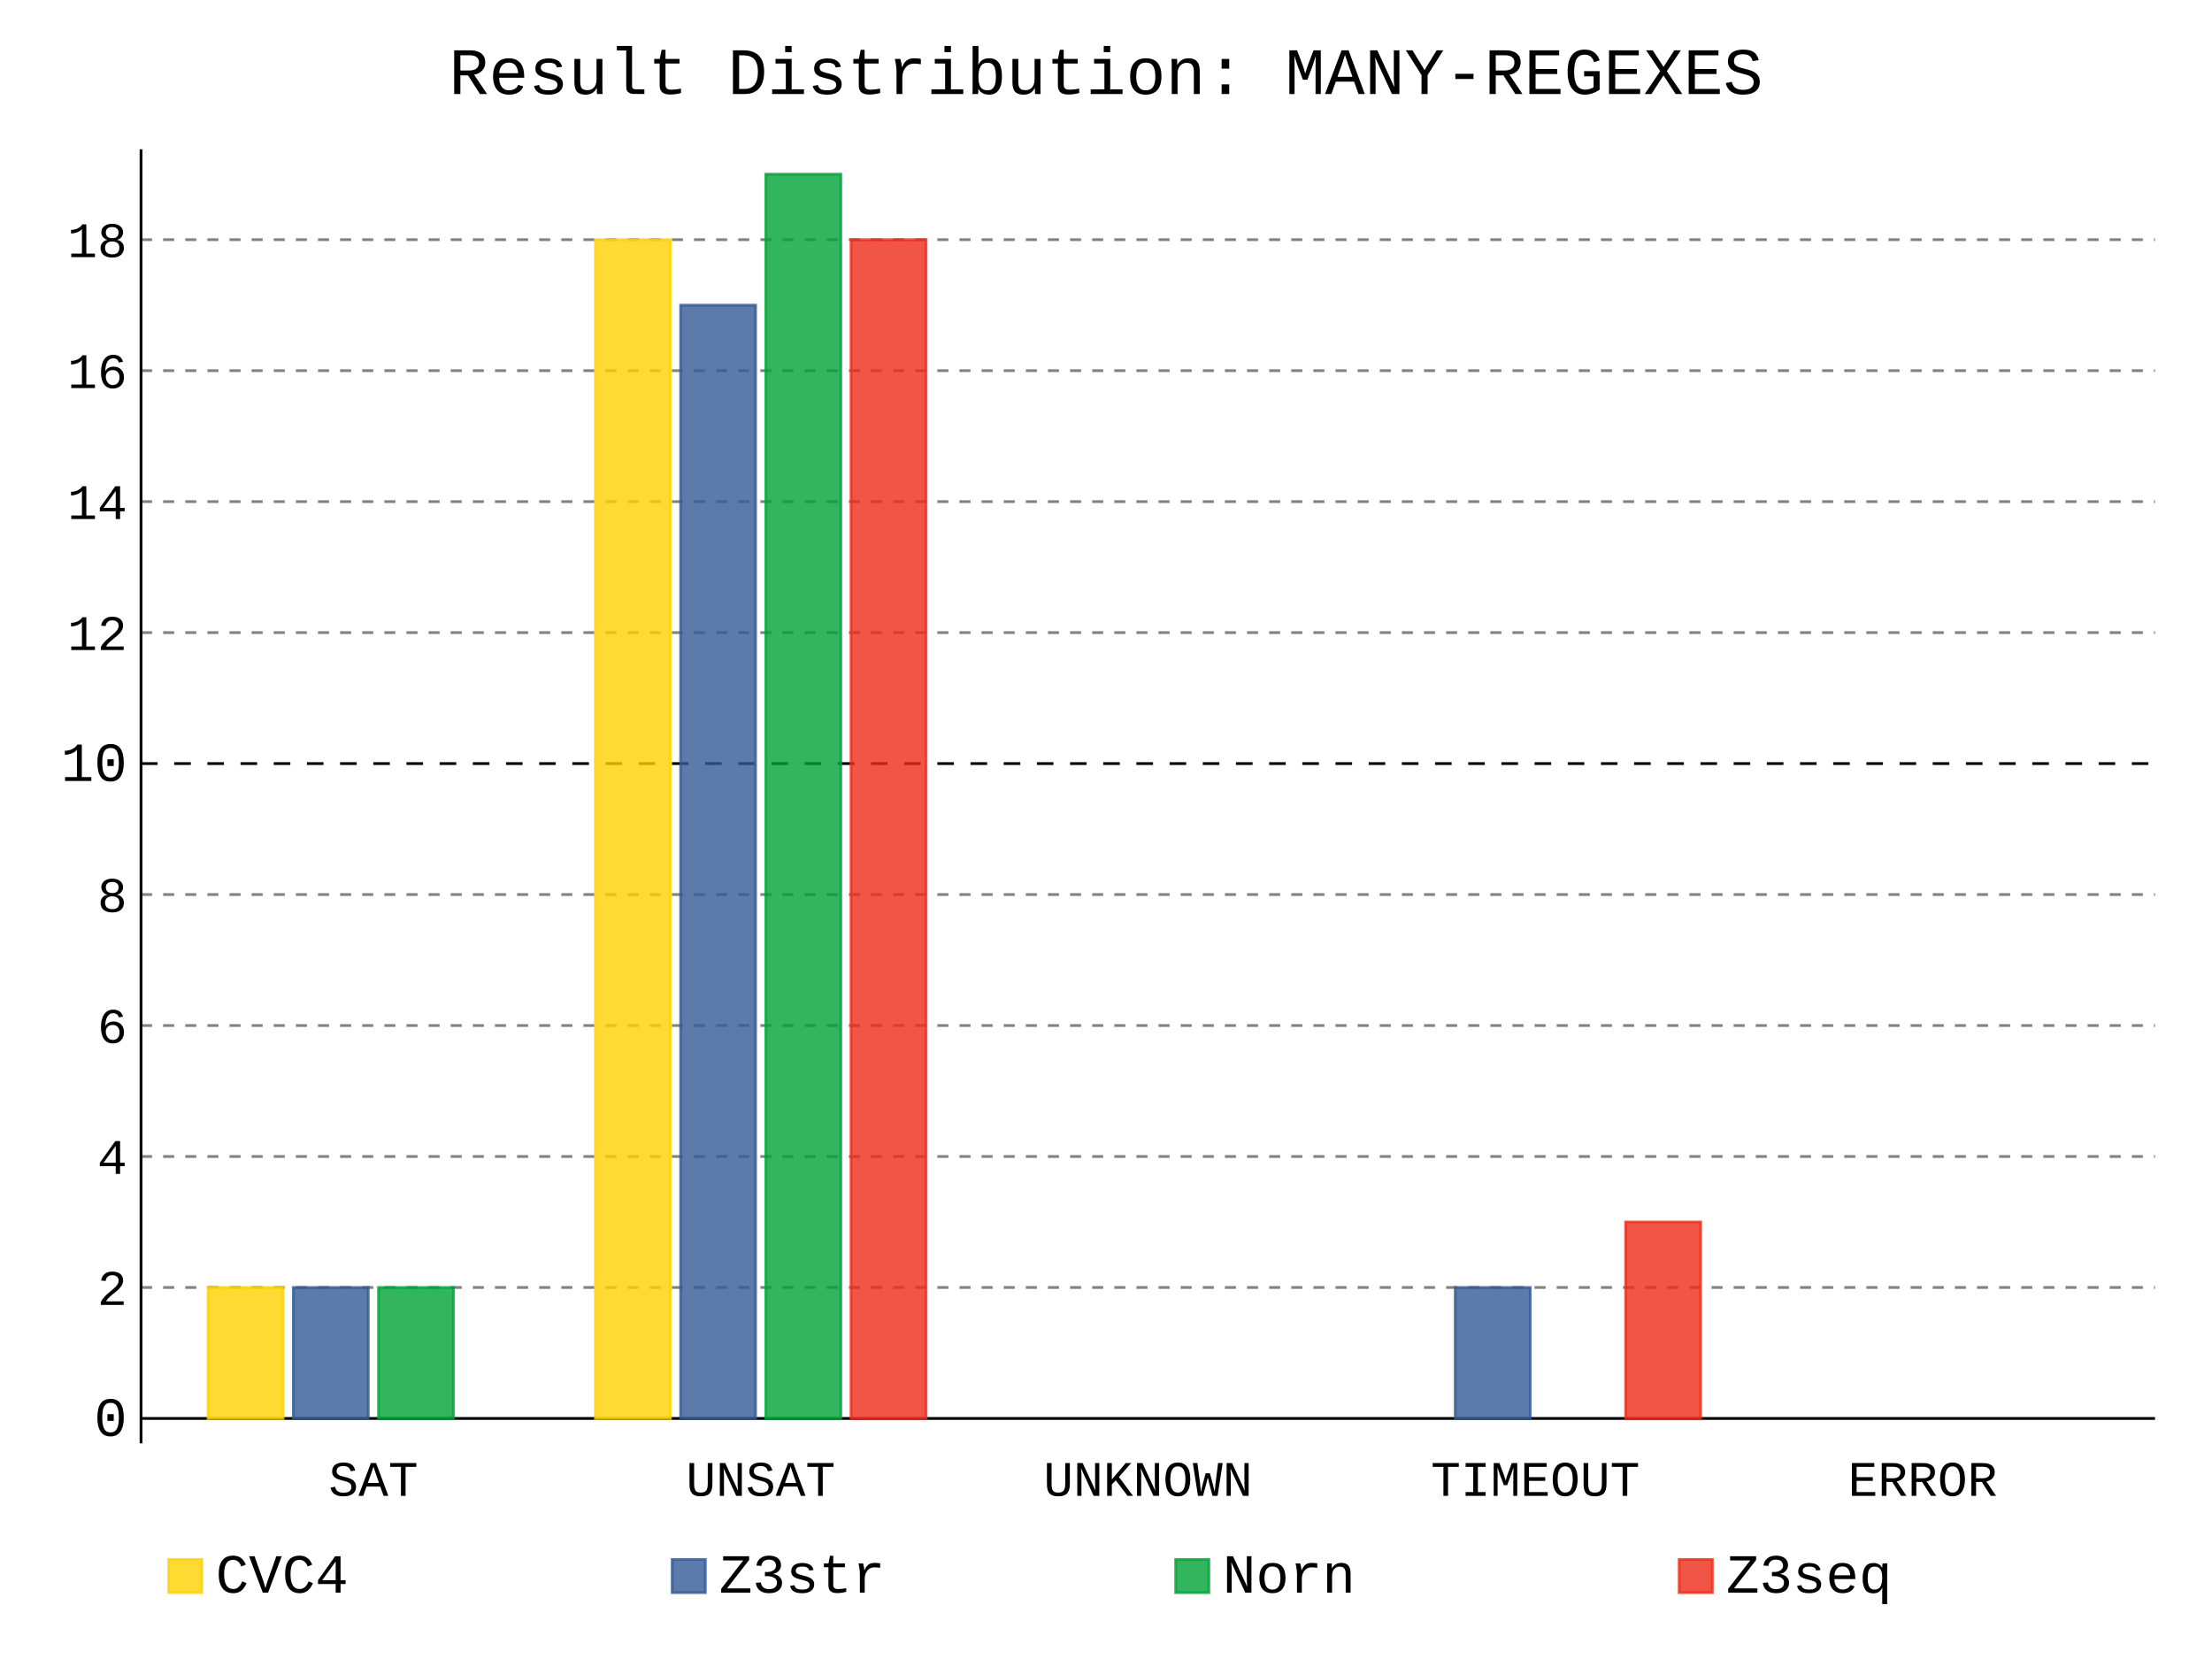
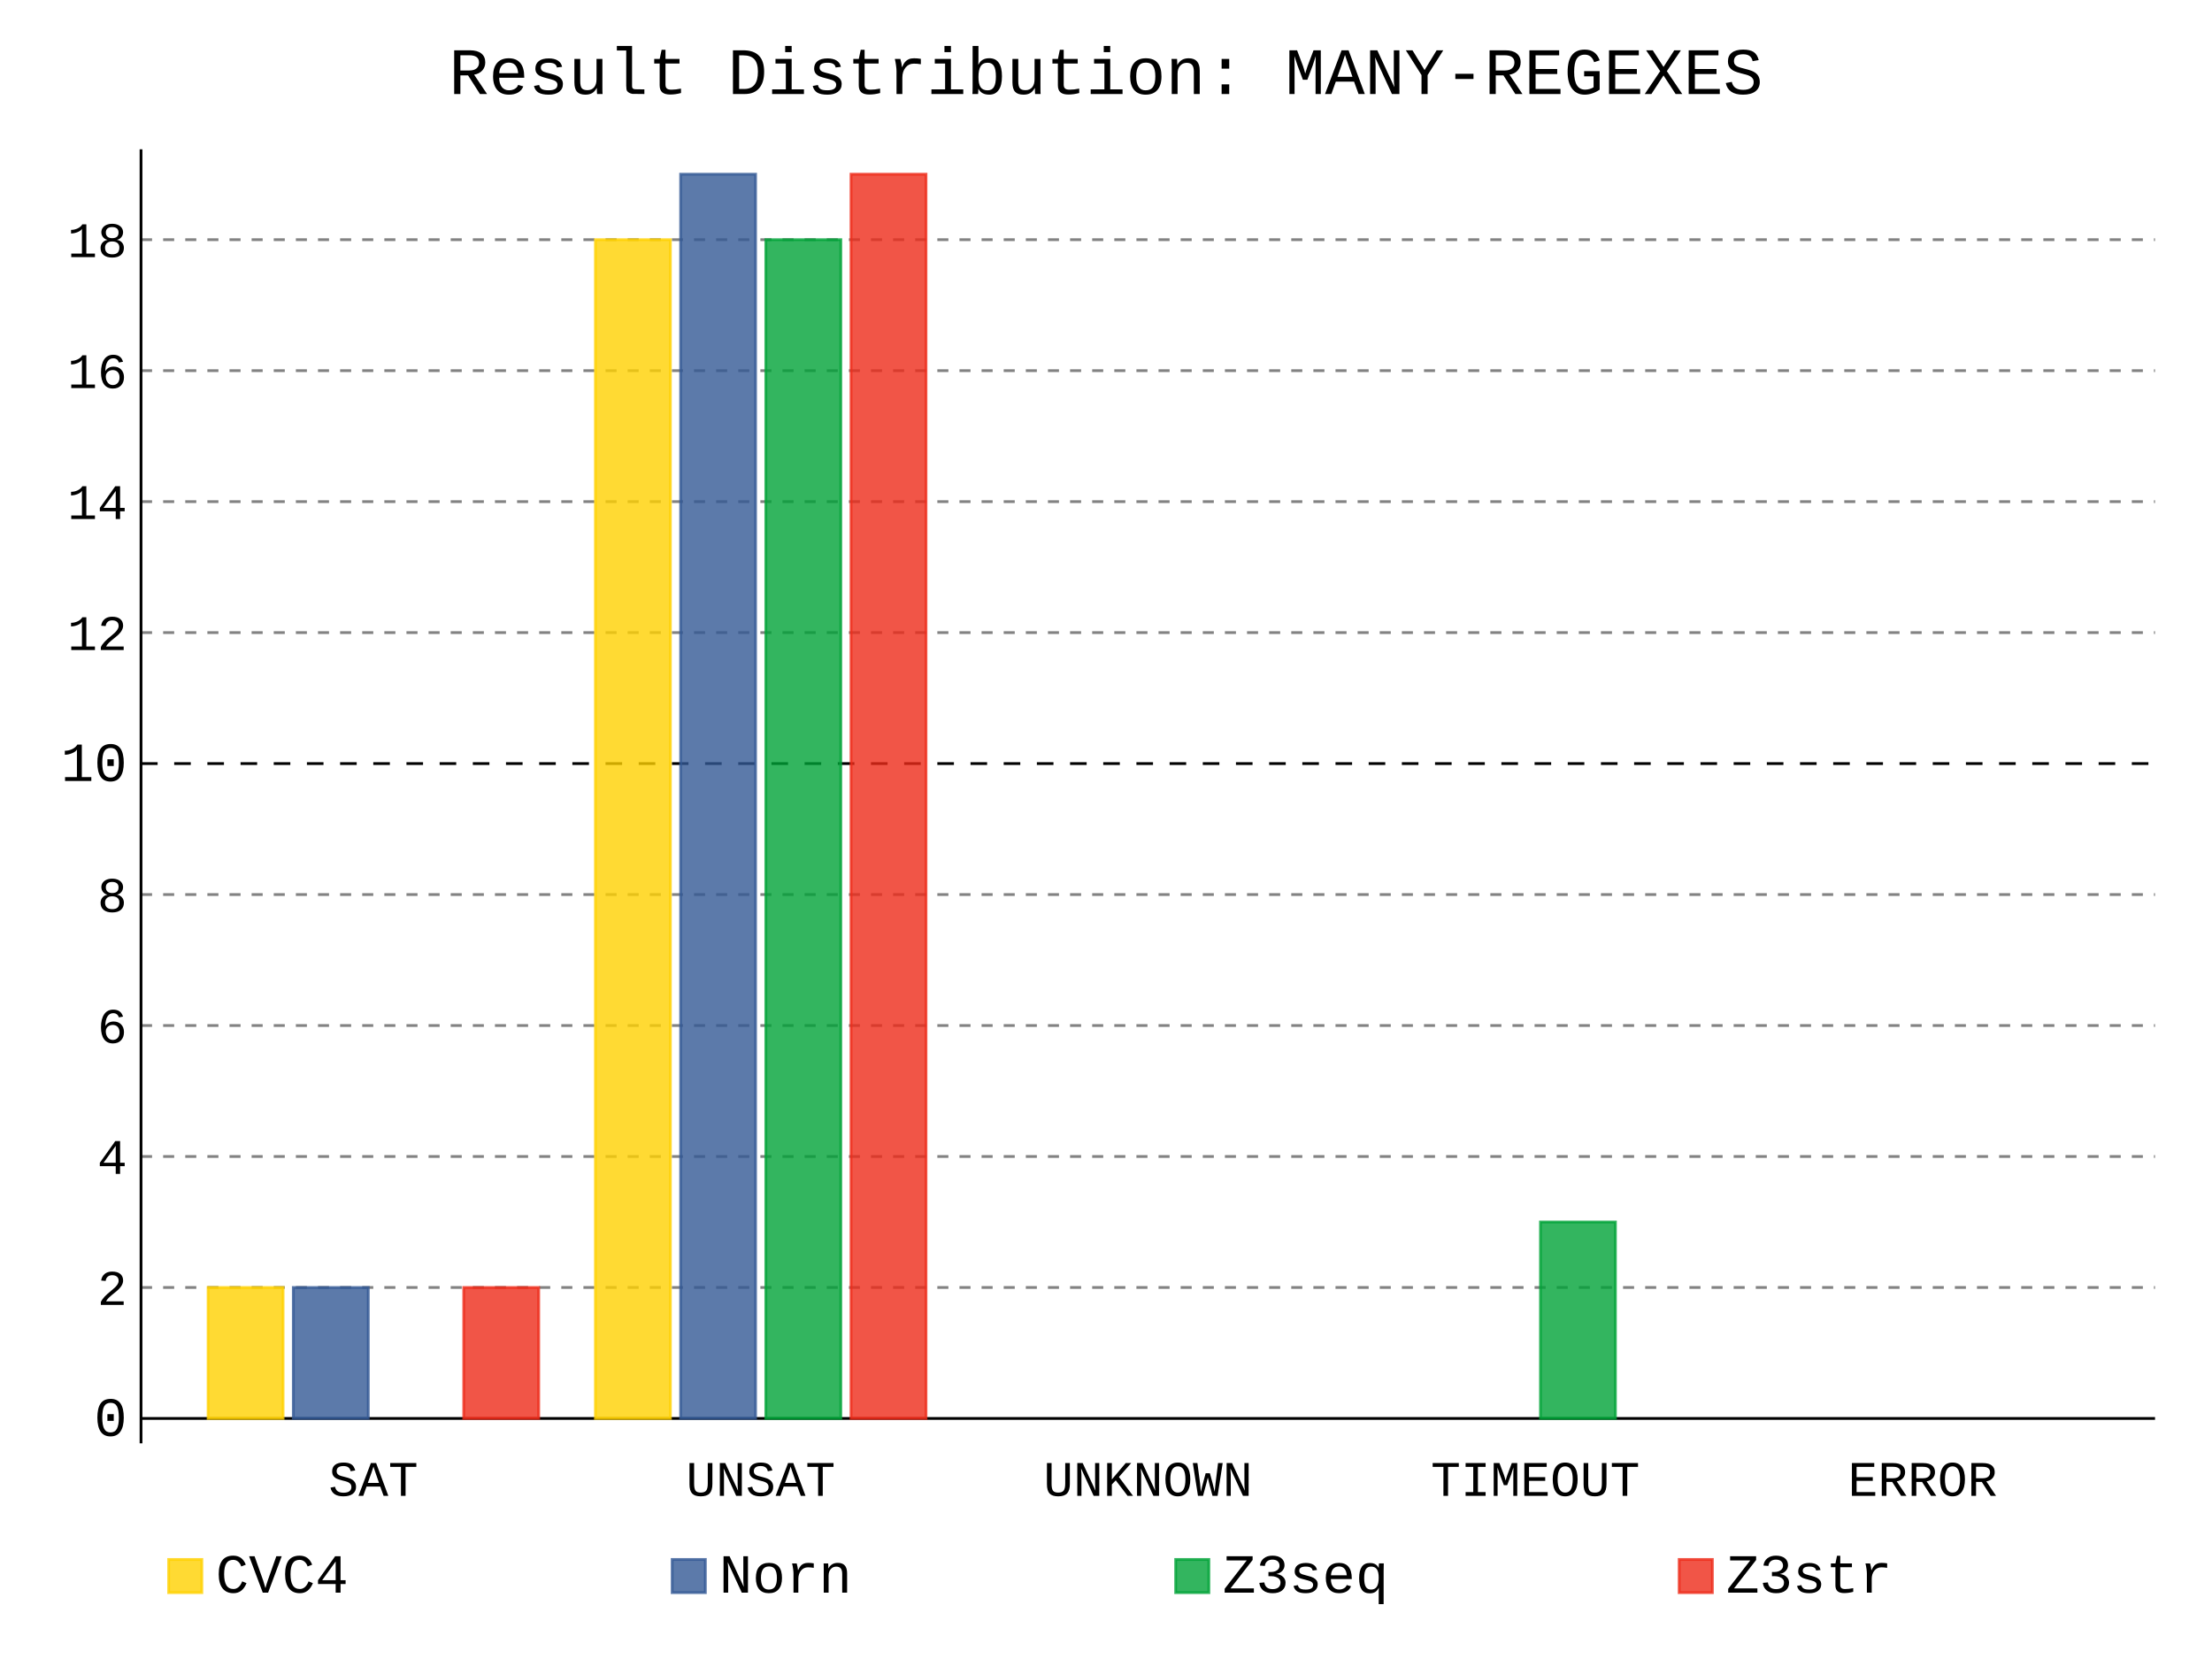
- <svg xmlns="http://www.w3.org/2000/svg" id="chart-842df8eb-44b0-4830-a047-0ec082d54ad7" class="pygal-chart" viewBox="0 0 800 600">
+ <svg xmlns="http://www.w3.org/2000/svg" id="chart-872f552c-35c8-4282-9d46-9cec6f9734f8" class="pygal-chart" viewBox="0 0 800 600">
  <defs>
-     <style type="text/css">#chart-842df8eb-44b0-4830-a047-0ec082d54ad7{-webkit-user-select:none;-webkit-font-smoothing:antialiased;font-family:Consolas,"Liberation Mono",Menlo,Courier,monospace}#chart-842df8eb-44b0-4830-a047-0ec082d54ad7 .title{font-family:Consolas,"Liberation Mono",Menlo,Courier,monospace;font-size:24px}#chart-842df8eb-44b0-4830-a047-0ec082d54ad7 .legends .legend text{font-family:Consolas,"Liberation Mono",Menlo,Courier,monospace;font-size:20px}#chart-842df8eb-44b0-4830-a047-0ec082d54ad7 .axis text{font-family:Consolas,"Liberation Mono",Menlo,Courier,monospace;font-size:18px}#chart-842df8eb-44b0-4830-a047-0ec082d54ad7 .axis text.major{font-family:Consolas,"Liberation Mono",Menlo,Courier,monospace;font-size:20px}#chart-842df8eb-44b0-4830-a047-0ec082d54ad7 .text-overlay text.value{font-family:Consolas,"Liberation Mono",Menlo,Courier,monospace;font-size:22px}#chart-842df8eb-44b0-4830-a047-0ec082d54ad7 .text-overlay text.label{font-family:Consolas,"Liberation Mono",Menlo,Courier,monospace;font-size:20px}#chart-842df8eb-44b0-4830-a047-0ec082d54ad7 .tooltip{font-family:Consolas,"Liberation Mono",Menlo,Courier,monospace;font-size:20px}#chart-842df8eb-44b0-4830-a047-0ec082d54ad7 text.no_data{font-family:Consolas,"Liberation Mono",Menlo,Courier,monospace;font-size:64px}
- #chart-842df8eb-44b0-4830-a047-0ec082d54ad7{background-color:#FFFFFF}#chart-842df8eb-44b0-4830-a047-0ec082d54ad7 path,#chart-842df8eb-44b0-4830-a047-0ec082d54ad7 line,#chart-842df8eb-44b0-4830-a047-0ec082d54ad7 rect,#chart-842df8eb-44b0-4830-a047-0ec082d54ad7 circle{-webkit-transition:100ms;-moz-transition:100ms;transition:100ms}#chart-842df8eb-44b0-4830-a047-0ec082d54ad7 .graph &gt; .background{fill:#FFFFFF}#chart-842df8eb-44b0-4830-a047-0ec082d54ad7 .plot &gt; .background{fill:#FFFFFF}#chart-842df8eb-44b0-4830-a047-0ec082d54ad7 .graph{fill:#000000}#chart-842df8eb-44b0-4830-a047-0ec082d54ad7 text.no_data{fill:#000000}#chart-842df8eb-44b0-4830-a047-0ec082d54ad7 .title{fill:#000000}#chart-842df8eb-44b0-4830-a047-0ec082d54ad7 .legends .legend text{fill:#000000}#chart-842df8eb-44b0-4830-a047-0ec082d54ad7 .legends .legend:hover text{fill:#000000}#chart-842df8eb-44b0-4830-a047-0ec082d54ad7 .axis .line{stroke:#000000}#chart-842df8eb-44b0-4830-a047-0ec082d54ad7 .axis .guide.line{stroke:#828282}#chart-842df8eb-44b0-4830-a047-0ec082d54ad7 .axis .major.line{stroke:#000000}#chart-842df8eb-44b0-4830-a047-0ec082d54ad7 .axis text.major{fill:#000000}#chart-842df8eb-44b0-4830-a047-0ec082d54ad7 .axis.y .guides:hover .guide.line,#chart-842df8eb-44b0-4830-a047-0ec082d54ad7 .line-graph .axis.x .guides:hover .guide.line,#chart-842df8eb-44b0-4830-a047-0ec082d54ad7 .stackedline-graph .axis.x .guides:hover .guide.line,#chart-842df8eb-44b0-4830-a047-0ec082d54ad7 .xy-graph .axis.x .guides:hover .guide.line{stroke:#000000}#chart-842df8eb-44b0-4830-a047-0ec082d54ad7 .axis .guides:hover text{fill:#000000}#chart-842df8eb-44b0-4830-a047-0ec082d54ad7 .reactive{fill-opacity:.8;stroke-opacity:.8}#chart-842df8eb-44b0-4830-a047-0ec082d54ad7 .ci{stroke:#000000}#chart-842df8eb-44b0-4830-a047-0ec082d54ad7 .reactive.active,#chart-842df8eb-44b0-4830-a047-0ec082d54ad7 .active .reactive{fill-opacity:.9;stroke-opacity:.9;stroke-width:4}#chart-842df8eb-44b0-4830-a047-0ec082d54ad7 .ci .reactive.active{stroke-width:1.5}#chart-842df8eb-44b0-4830-a047-0ec082d54ad7 .series text{fill:#000000}#chart-842df8eb-44b0-4830-a047-0ec082d54ad7 .tooltip rect{fill:#FFFFFF;stroke:#000000;-webkit-transition:opacity 100ms;-moz-transition:opacity 100ms;transition:opacity 100ms}#chart-842df8eb-44b0-4830-a047-0ec082d54ad7 .tooltip .label{fill:#000000}#chart-842df8eb-44b0-4830-a047-0ec082d54ad7 .tooltip .label{fill:#000000}#chart-842df8eb-44b0-4830-a047-0ec082d54ad7 .tooltip .legend{font-size:.8em;fill:#828282}#chart-842df8eb-44b0-4830-a047-0ec082d54ad7 .tooltip .x_label{font-size:.6em;fill:#000000}#chart-842df8eb-44b0-4830-a047-0ec082d54ad7 .tooltip .xlink{font-size:.5em;text-decoration:underline}#chart-842df8eb-44b0-4830-a047-0ec082d54ad7 .tooltip .value{font-size:1.5em}#chart-842df8eb-44b0-4830-a047-0ec082d54ad7 .bound{font-size:.5em}#chart-842df8eb-44b0-4830-a047-0ec082d54ad7 .max-value{font-size:.75em;fill:#828282}#chart-842df8eb-44b0-4830-a047-0ec082d54ad7 .map-element{fill:#FFFFFF;stroke:#828282 !important}#chart-842df8eb-44b0-4830-a047-0ec082d54ad7 .map-element .reactive{fill-opacity:inherit;stroke-opacity:inherit}#chart-842df8eb-44b0-4830-a047-0ec082d54ad7 .color-0,#chart-842df8eb-44b0-4830-a047-0ec082d54ad7 .color-0 a:visited{stroke:#FFD000;fill:#FFD000}#chart-842df8eb-44b0-4830-a047-0ec082d54ad7 .color-1,#chart-842df8eb-44b0-4830-a047-0ec082d54ad7 .color-1 a:visited{stroke:#345995;fill:#345995}#chart-842df8eb-44b0-4830-a047-0ec082d54ad7 .color-2,#chart-842df8eb-44b0-4830-a047-0ec082d54ad7 .color-2 a:visited{stroke:#01A337;fill:#01A337}#chart-842df8eb-44b0-4830-a047-0ec082d54ad7 .color-3,#chart-842df8eb-44b0-4830-a047-0ec082d54ad7 .color-3 a:visited{stroke:#ED2B1A;fill:#ED2B1A}#chart-842df8eb-44b0-4830-a047-0ec082d54ad7 .text-overlay .color-0 text{fill:black}#chart-842df8eb-44b0-4830-a047-0ec082d54ad7 .text-overlay .color-1 text{fill:black}#chart-842df8eb-44b0-4830-a047-0ec082d54ad7 .text-overlay .color-2 text{fill:black}#chart-842df8eb-44b0-4830-a047-0ec082d54ad7 .text-overlay .color-3 text{fill:black}
- #chart-842df8eb-44b0-4830-a047-0ec082d54ad7 text.no_data{text-anchor:middle}#chart-842df8eb-44b0-4830-a047-0ec082d54ad7 .guide.line{fill:none}#chart-842df8eb-44b0-4830-a047-0ec082d54ad7 .centered{text-anchor:middle}#chart-842df8eb-44b0-4830-a047-0ec082d54ad7 .title{text-anchor:middle}#chart-842df8eb-44b0-4830-a047-0ec082d54ad7 .legends .legend text{fill-opacity:1}#chart-842df8eb-44b0-4830-a047-0ec082d54ad7 .axis.x text{text-anchor:middle}#chart-842df8eb-44b0-4830-a047-0ec082d54ad7 .axis.x:not(.web) text[transform]{text-anchor:start}#chart-842df8eb-44b0-4830-a047-0ec082d54ad7 .axis.x:not(.web) text[transform].backwards{text-anchor:end}#chart-842df8eb-44b0-4830-a047-0ec082d54ad7 .axis.y text{text-anchor:end}#chart-842df8eb-44b0-4830-a047-0ec082d54ad7 .axis.y text[transform].backwards{text-anchor:start}#chart-842df8eb-44b0-4830-a047-0ec082d54ad7 .axis.y2 text{text-anchor:start}#chart-842df8eb-44b0-4830-a047-0ec082d54ad7 .axis.y2 text[transform].backwards{text-anchor:end}#chart-842df8eb-44b0-4830-a047-0ec082d54ad7 .axis .guide.line{stroke-dasharray:4,4}#chart-842df8eb-44b0-4830-a047-0ec082d54ad7 .axis .major.guide.line{stroke-dasharray:6,6}#chart-842df8eb-44b0-4830-a047-0ec082d54ad7 .horizontal .axis.y .guide.line,#chart-842df8eb-44b0-4830-a047-0ec082d54ad7 .horizontal .axis.y2 .guide.line,#chart-842df8eb-44b0-4830-a047-0ec082d54ad7 .vertical .axis.x .guide.line{opacity:0}#chart-842df8eb-44b0-4830-a047-0ec082d54ad7 .horizontal .axis.always_show .guide.line,#chart-842df8eb-44b0-4830-a047-0ec082d54ad7 .vertical .axis.always_show .guide.line{opacity:1 !important}#chart-842df8eb-44b0-4830-a047-0ec082d54ad7 .axis.y .guides:hover .guide.line,#chart-842df8eb-44b0-4830-a047-0ec082d54ad7 .axis.y2 .guides:hover .guide.line,#chart-842df8eb-44b0-4830-a047-0ec082d54ad7 .axis.x .guides:hover .guide.line{opacity:1}#chart-842df8eb-44b0-4830-a047-0ec082d54ad7 .axis .guides:hover text{opacity:1}#chart-842df8eb-44b0-4830-a047-0ec082d54ad7 .nofill{fill:none}#chart-842df8eb-44b0-4830-a047-0ec082d54ad7 .subtle-fill{fill-opacity:.2}#chart-842df8eb-44b0-4830-a047-0ec082d54ad7 .dot{stroke-width:1px;fill-opacity:1}#chart-842df8eb-44b0-4830-a047-0ec082d54ad7 .dot.active{stroke-width:5px}#chart-842df8eb-44b0-4830-a047-0ec082d54ad7 .dot.negative{fill:transparent}#chart-842df8eb-44b0-4830-a047-0ec082d54ad7 text,#chart-842df8eb-44b0-4830-a047-0ec082d54ad7 tspan{stroke:none !important}#chart-842df8eb-44b0-4830-a047-0ec082d54ad7 .series text.active{opacity:1}#chart-842df8eb-44b0-4830-a047-0ec082d54ad7 .tooltip rect{fill-opacity:.95;stroke-width:.5}#chart-842df8eb-44b0-4830-a047-0ec082d54ad7 .tooltip text{fill-opacity:1}#chart-842df8eb-44b0-4830-a047-0ec082d54ad7 .showable{visibility:hidden}#chart-842df8eb-44b0-4830-a047-0ec082d54ad7 .showable.shown{visibility:visible}#chart-842df8eb-44b0-4830-a047-0ec082d54ad7 .gauge-background{fill:rgba(229,229,229,1);stroke:none}#chart-842df8eb-44b0-4830-a047-0ec082d54ad7 .bg-lines{stroke:#FFFFFF;stroke-width:2px}</style>
+     <style type="text/css">#chart-872f552c-35c8-4282-9d46-9cec6f9734f8{-webkit-user-select:none;-webkit-font-smoothing:antialiased;font-family:Consolas,"Liberation Mono",Menlo,Courier,monospace}#chart-872f552c-35c8-4282-9d46-9cec6f9734f8 .title{font-family:Consolas,"Liberation Mono",Menlo,Courier,monospace;font-size:24px}#chart-872f552c-35c8-4282-9d46-9cec6f9734f8 .legends .legend text{font-family:Consolas,"Liberation Mono",Menlo,Courier,monospace;font-size:20px}#chart-872f552c-35c8-4282-9d46-9cec6f9734f8 .axis text{font-family:Consolas,"Liberation Mono",Menlo,Courier,monospace;font-size:18px}#chart-872f552c-35c8-4282-9d46-9cec6f9734f8 .axis text.major{font-family:Consolas,"Liberation Mono",Menlo,Courier,monospace;font-size:20px}#chart-872f552c-35c8-4282-9d46-9cec6f9734f8 .text-overlay text.value{font-family:Consolas,"Liberation Mono",Menlo,Courier,monospace;font-size:22px}#chart-872f552c-35c8-4282-9d46-9cec6f9734f8 .text-overlay text.label{font-family:Consolas,"Liberation Mono",Menlo,Courier,monospace;font-size:20px}#chart-872f552c-35c8-4282-9d46-9cec6f9734f8 .tooltip{font-family:Consolas,"Liberation Mono",Menlo,Courier,monospace;font-size:20px}#chart-872f552c-35c8-4282-9d46-9cec6f9734f8 text.no_data{font-family:Consolas,"Liberation Mono",Menlo,Courier,monospace;font-size:64px}
+ #chart-872f552c-35c8-4282-9d46-9cec6f9734f8{background-color:#FFFFFF}#chart-872f552c-35c8-4282-9d46-9cec6f9734f8 path,#chart-872f552c-35c8-4282-9d46-9cec6f9734f8 line,#chart-872f552c-35c8-4282-9d46-9cec6f9734f8 rect,#chart-872f552c-35c8-4282-9d46-9cec6f9734f8 circle{-webkit-transition:100ms;-moz-transition:100ms;transition:100ms}#chart-872f552c-35c8-4282-9d46-9cec6f9734f8 .graph &gt; .background{fill:#FFFFFF}#chart-872f552c-35c8-4282-9d46-9cec6f9734f8 .plot &gt; .background{fill:#FFFFFF}#chart-872f552c-35c8-4282-9d46-9cec6f9734f8 .graph{fill:#000000}#chart-872f552c-35c8-4282-9d46-9cec6f9734f8 text.no_data{fill:#000000}#chart-872f552c-35c8-4282-9d46-9cec6f9734f8 .title{fill:#000000}#chart-872f552c-35c8-4282-9d46-9cec6f9734f8 .legends .legend text{fill:#000000}#chart-872f552c-35c8-4282-9d46-9cec6f9734f8 .legends .legend:hover text{fill:#000000}#chart-872f552c-35c8-4282-9d46-9cec6f9734f8 .axis .line{stroke:#000000}#chart-872f552c-35c8-4282-9d46-9cec6f9734f8 .axis .guide.line{stroke:#828282}#chart-872f552c-35c8-4282-9d46-9cec6f9734f8 .axis .major.line{stroke:#000000}#chart-872f552c-35c8-4282-9d46-9cec6f9734f8 .axis text.major{fill:#000000}#chart-872f552c-35c8-4282-9d46-9cec6f9734f8 .axis.y .guides:hover .guide.line,#chart-872f552c-35c8-4282-9d46-9cec6f9734f8 .line-graph .axis.x .guides:hover .guide.line,#chart-872f552c-35c8-4282-9d46-9cec6f9734f8 .stackedline-graph .axis.x .guides:hover .guide.line,#chart-872f552c-35c8-4282-9d46-9cec6f9734f8 .xy-graph .axis.x .guides:hover .guide.line{stroke:#000000}#chart-872f552c-35c8-4282-9d46-9cec6f9734f8 .axis .guides:hover text{fill:#000000}#chart-872f552c-35c8-4282-9d46-9cec6f9734f8 .reactive{fill-opacity:.8;stroke-opacity:.8}#chart-872f552c-35c8-4282-9d46-9cec6f9734f8 .ci{stroke:#000000}#chart-872f552c-35c8-4282-9d46-9cec6f9734f8 .reactive.active,#chart-872f552c-35c8-4282-9d46-9cec6f9734f8 .active .reactive{fill-opacity:.9;stroke-opacity:.9;stroke-width:4}#chart-872f552c-35c8-4282-9d46-9cec6f9734f8 .ci .reactive.active{stroke-width:1.5}#chart-872f552c-35c8-4282-9d46-9cec6f9734f8 .series text{fill:#000000}#chart-872f552c-35c8-4282-9d46-9cec6f9734f8 .tooltip rect{fill:#FFFFFF;stroke:#000000;-webkit-transition:opacity 100ms;-moz-transition:opacity 100ms;transition:opacity 100ms}#chart-872f552c-35c8-4282-9d46-9cec6f9734f8 .tooltip .label{fill:#000000}#chart-872f552c-35c8-4282-9d46-9cec6f9734f8 .tooltip .label{fill:#000000}#chart-872f552c-35c8-4282-9d46-9cec6f9734f8 .tooltip .legend{font-size:.8em;fill:#828282}#chart-872f552c-35c8-4282-9d46-9cec6f9734f8 .tooltip .x_label{font-size:.6em;fill:#000000}#chart-872f552c-35c8-4282-9d46-9cec6f9734f8 .tooltip .xlink{font-size:.5em;text-decoration:underline}#chart-872f552c-35c8-4282-9d46-9cec6f9734f8 .tooltip .value{font-size:1.5em}#chart-872f552c-35c8-4282-9d46-9cec6f9734f8 .bound{font-size:.5em}#chart-872f552c-35c8-4282-9d46-9cec6f9734f8 .max-value{font-size:.75em;fill:#828282}#chart-872f552c-35c8-4282-9d46-9cec6f9734f8 .map-element{fill:#FFFFFF;stroke:#828282 !important}#chart-872f552c-35c8-4282-9d46-9cec6f9734f8 .map-element .reactive{fill-opacity:inherit;stroke-opacity:inherit}#chart-872f552c-35c8-4282-9d46-9cec6f9734f8 .color-0,#chart-872f552c-35c8-4282-9d46-9cec6f9734f8 .color-0 a:visited{stroke:#FFD000;fill:#FFD000}#chart-872f552c-35c8-4282-9d46-9cec6f9734f8 .color-1,#chart-872f552c-35c8-4282-9d46-9cec6f9734f8 .color-1 a:visited{stroke:#345995;fill:#345995}#chart-872f552c-35c8-4282-9d46-9cec6f9734f8 .color-2,#chart-872f552c-35c8-4282-9d46-9cec6f9734f8 .color-2 a:visited{stroke:#01A337;fill:#01A337}#chart-872f552c-35c8-4282-9d46-9cec6f9734f8 .color-3,#chart-872f552c-35c8-4282-9d46-9cec6f9734f8 .color-3 a:visited{stroke:#ED2B1A;fill:#ED2B1A}#chart-872f552c-35c8-4282-9d46-9cec6f9734f8 .text-overlay .color-0 text{fill:black}#chart-872f552c-35c8-4282-9d46-9cec6f9734f8 .text-overlay .color-1 text{fill:black}#chart-872f552c-35c8-4282-9d46-9cec6f9734f8 .text-overlay .color-2 text{fill:black}#chart-872f552c-35c8-4282-9d46-9cec6f9734f8 .text-overlay .color-3 text{fill:black}
+ #chart-872f552c-35c8-4282-9d46-9cec6f9734f8 text.no_data{text-anchor:middle}#chart-872f552c-35c8-4282-9d46-9cec6f9734f8 .guide.line{fill:none}#chart-872f552c-35c8-4282-9d46-9cec6f9734f8 .centered{text-anchor:middle}#chart-872f552c-35c8-4282-9d46-9cec6f9734f8 .title{text-anchor:middle}#chart-872f552c-35c8-4282-9d46-9cec6f9734f8 .legends .legend text{fill-opacity:1}#chart-872f552c-35c8-4282-9d46-9cec6f9734f8 .axis.x text{text-anchor:middle}#chart-872f552c-35c8-4282-9d46-9cec6f9734f8 .axis.x:not(.web) text[transform]{text-anchor:start}#chart-872f552c-35c8-4282-9d46-9cec6f9734f8 .axis.x:not(.web) text[transform].backwards{text-anchor:end}#chart-872f552c-35c8-4282-9d46-9cec6f9734f8 .axis.y text{text-anchor:end}#chart-872f552c-35c8-4282-9d46-9cec6f9734f8 .axis.y text[transform].backwards{text-anchor:start}#chart-872f552c-35c8-4282-9d46-9cec6f9734f8 .axis.y2 text{text-anchor:start}#chart-872f552c-35c8-4282-9d46-9cec6f9734f8 .axis.y2 text[transform].backwards{text-anchor:end}#chart-872f552c-35c8-4282-9d46-9cec6f9734f8 .axis .guide.line{stroke-dasharray:4,4}#chart-872f552c-35c8-4282-9d46-9cec6f9734f8 .axis .major.guide.line{stroke-dasharray:6,6}#chart-872f552c-35c8-4282-9d46-9cec6f9734f8 .horizontal .axis.y .guide.line,#chart-872f552c-35c8-4282-9d46-9cec6f9734f8 .horizontal .axis.y2 .guide.line,#chart-872f552c-35c8-4282-9d46-9cec6f9734f8 .vertical .axis.x .guide.line{opacity:0}#chart-872f552c-35c8-4282-9d46-9cec6f9734f8 .horizontal .axis.always_show .guide.line,#chart-872f552c-35c8-4282-9d46-9cec6f9734f8 .vertical .axis.always_show .guide.line{opacity:1 !important}#chart-872f552c-35c8-4282-9d46-9cec6f9734f8 .axis.y .guides:hover .guide.line,#chart-872f552c-35c8-4282-9d46-9cec6f9734f8 .axis.y2 .guides:hover .guide.line,#chart-872f552c-35c8-4282-9d46-9cec6f9734f8 .axis.x .guides:hover .guide.line{opacity:1}#chart-872f552c-35c8-4282-9d46-9cec6f9734f8 .axis .guides:hover text{opacity:1}#chart-872f552c-35c8-4282-9d46-9cec6f9734f8 .nofill{fill:none}#chart-872f552c-35c8-4282-9d46-9cec6f9734f8 .subtle-fill{fill-opacity:.2}#chart-872f552c-35c8-4282-9d46-9cec6f9734f8 .dot{stroke-width:1px;fill-opacity:1}#chart-872f552c-35c8-4282-9d46-9cec6f9734f8 .dot.active{stroke-width:5px}#chart-872f552c-35c8-4282-9d46-9cec6f9734f8 .dot.negative{fill:transparent}#chart-872f552c-35c8-4282-9d46-9cec6f9734f8 text,#chart-872f552c-35c8-4282-9d46-9cec6f9734f8 tspan{stroke:none !important}#chart-872f552c-35c8-4282-9d46-9cec6f9734f8 .series text.active{opacity:1}#chart-872f552c-35c8-4282-9d46-9cec6f9734f8 .tooltip rect{fill-opacity:.95;stroke-width:.5}#chart-872f552c-35c8-4282-9d46-9cec6f9734f8 .tooltip text{fill-opacity:1}#chart-872f552c-35c8-4282-9d46-9cec6f9734f8 .showable{visibility:hidden}#chart-872f552c-35c8-4282-9d46-9cec6f9734f8 .showable.shown{visibility:visible}#chart-872f552c-35c8-4282-9d46-9cec6f9734f8 .gauge-background{fill:rgba(229,229,229,1);stroke:none}#chart-872f552c-35c8-4282-9d46-9cec6f9734f8 .bg-lines{stroke:#FFFFFF;stroke-width:2px}</style>
  </defs>
  <g class="graph bar-graph vertical">
    <rect class="background" height="600" width="800" x="0" y="0" />
    <g class="plot" transform="translate(51, 54)">
      <rect class="background" height="468.0" width="728.4" x="0" y="0" />
      <g class="axis y always_show">
        <g class="guides">
          <path class="axis major line" d="M0 459 h728.4" />
          <text class="major" x="-5" y="465.3">0</text>
        </g>
        <g class="guides">
          <path class="guide line" d="M0 411.632 h728.4" />
          <text class="" x="-5" y="417.932">2</text>
        </g>
        <g class="guides">
          <path class="guide line" d="M0 364.263 h728.4" />
          <text class="" x="-5" y="370.563">4</text>
        </g>
        <g class="guides">
          <path class="guide line" d="M0 316.895 h728.4" />
          <text class="" x="-5" y="323.195">6</text>
        </g>
        <g class="guides">
          <path class="guide line" d="M0 269.526 h728.4" />
          <text class="" x="-5" y="275.826">8</text>
        </g>
        <g class="guides">
          <path class="major guide line" d="M0 222.158 h728.4" />
          <text class="major" x="-5" y="228.458">10</text>
        </g>
        <g class="guides">
          <path class="guide line" d="M0 174.789 h728.4" />
          <text class="" x="-5" y="181.089">12</text>
        </g>
        <g class="guides">
          <path class="guide line" d="M0 127.421 h728.4" />
          <text class="" x="-5" y="133.721">14</text>
        </g>
        <g class="guides">
          <path class="guide line" d="M0 80.053 h728.4" />
          <text class="" x="-5" y="86.353">16</text>
        </g>
        <g class="guides">
          <path class="guide line" d="M0 32.684 h728.4" />
          <text class="" x="-5" y="38.984">18</text>
        </g>
      </g>
      <g class="axis x">
        <path class="line" d="M0 0 v468" />
        <g class="guides">
          <path class="guide line" d="M84.046 0 v468" />
          <text class="" x="84.046" y="487.0">SAT</text>
        </g>
        <g class="guides">
          <path class="guide line" d="M224.123 0 v468" />
          <text class="" x="224.123" y="487.0">UNSAT</text>
        </g>
        <g class="guides">
          <path class="guide line" d="M364.2 0 v468" />
          <text class="" x="364.2" y="487.0">UNKNOWN</text>
        </g>
        <g class="guides">
          <path class="guide line" d="M504.277 0 v468" />
          <text class="" x="504.277" y="487.0">TIMEOUT</text>
        </g>
        <g class="guides">
          <path class="guide line" d="M644.354 0 v468" />
          <text class="" x="644.354" y="487.0">ERROR</text>
        </g>
      </g>
      <g class="series serie-0 color-0">
        <g class="bars">
          <g class="bar">
            <rect class="rect reactive tooltip-trigger" height="47.368" rx="0" ry="0" width="27.119" x="24.261" y="411.632" />
          </g>
          <g class="bar">
            <rect class="rect reactive tooltip-trigger" height="426.316" rx="0" ry="0" width="27.119" x="164.338" y="32.684" />
          </g>
          <g class="bar">
            <rect class="rect reactive tooltip-trigger" height="0.0" rx="0" ry="0" width="27.119" x="304.415" y="459.0" />
          </g>
          <g class="bar">
            <rect class="rect reactive tooltip-trigger" height="0.0" rx="0" ry="0" width="27.119" x="444.492" y="459.0" />
          </g>
          <g class="bar">
            <rect class="rect reactive tooltip-trigger" height="0.0" rx="0" ry="0" width="27.119" x="584.569" y="459.0" />
          </g>
        </g>
      </g>
      <g class="series serie-1 color-1">
        <g class="bars">
          <g class="bar">
            <rect class="rect reactive tooltip-trigger" height="47.368" rx="0" ry="0" width="27.119" x="55.078" y="411.632" />
          </g>
          <g class="bar">
-             <rect class="rect reactive tooltip-trigger" height="402.632" rx="0" ry="0" width="27.119" x="195.155" y="56.368" />
+             <rect class="rect reactive tooltip-trigger" height="450" rx="0" ry="0" width="27.119" x="195.155" y="9" />
          </g>
          <g class="bar">
            <rect class="rect reactive tooltip-trigger" height="0.0" rx="0" ry="0" width="27.119" x="335.232" y="459.0" />
          </g>
          <g class="bar">
-             <rect class="rect reactive tooltip-trigger" height="47.368" rx="0" ry="0" width="27.119" x="475.309" y="411.632" />
+             <rect class="rect reactive tooltip-trigger" height="0.0" rx="0" ry="0" width="27.119" x="475.309" y="459.0" />
          </g>
          <g class="bar">
            <rect class="rect reactive tooltip-trigger" height="0.0" rx="0" ry="0" width="27.119" x="615.386" y="459.0" />
          </g>
        </g>
      </g>
      <g class="series serie-2 color-2">
        <g class="bars">
          <g class="bar">
-             <rect class="rect reactive tooltip-trigger" height="47.368" rx="0" ry="0" width="27.119" x="85.895" y="411.632" />
+             <rect class="rect reactive tooltip-trigger" height="0.0" rx="0" ry="0" width="27.119" x="85.895" y="459.0" />
          </g>
          <g class="bar">
-             <rect class="rect reactive tooltip-trigger" height="450" rx="0" ry="0" width="27.119" x="225.972" y="9" />
+             <rect class="rect reactive tooltip-trigger" height="426.316" rx="0" ry="0" width="27.119" x="225.972" y="32.684" />
          </g>
          <g class="bar">
            <rect class="rect reactive tooltip-trigger" height="0.0" rx="0" ry="0" width="27.119" x="366.049" y="459.0" />
          </g>
          <g class="bar">
-             <rect class="rect reactive tooltip-trigger" height="0.0" rx="0" ry="0" width="27.119" x="506.126" y="459.0" />
+             <rect class="rect reactive tooltip-trigger" height="71.053" rx="0" ry="0" width="27.119" x="506.126" y="387.947" />
          </g>
          <g class="bar">
            <rect class="rect reactive tooltip-trigger" height="0.0" rx="0" ry="0" width="27.119" x="646.203" y="459.0" />
          </g>
        </g>
      </g>
      <g class="series serie-3 color-3">
        <g class="bars">
          <g class="bar">
-             <rect class="rect reactive tooltip-trigger" height="0.0" rx="0" ry="0" width="27.119" x="116.712" y="459.0" />
+             <rect class="rect reactive tooltip-trigger" height="47.368" rx="0" ry="0" width="27.119" x="116.712" y="411.632" />
          </g>
          <g class="bar">
-             <rect class="rect reactive tooltip-trigger" height="426.316" rx="0" ry="0" width="27.119" x="256.789" y="32.684" />
+             <rect class="rect reactive tooltip-trigger" height="450" rx="0" ry="0" width="27.119" x="256.789" y="9" />
          </g>
          <g class="bar">
            <rect class="rect reactive tooltip-trigger" height="0.0" rx="0" ry="0" width="27.119" x="396.866" y="459.0" />
          </g>
          <g class="bar">
-             <rect class="rect reactive tooltip-trigger" height="71.053" rx="0" ry="0" width="27.119" x="536.943" y="387.947" />
+             <rect class="rect reactive tooltip-trigger" height="0.0" rx="0" ry="0" width="27.119" x="536.943" y="459.0" />
          </g>
          <g class="bar">
            <rect class="rect reactive tooltip-trigger" height="0.0" rx="0" ry="0" width="27.119" x="677.02" y="459.0" />
          </g>
        </g>
      </g>
    </g>
    <g class="titles">
      <text class="title plot_title" x="400.0" y="34">Result Distribution: MANY-REGEXES</text>
    </g>
    <g class="plot overlay" transform="translate(51, 54)">
      <g class="series serie-0 color-0" />
      <g class="series serie-1 color-1" />
      <g class="series serie-2 color-2" />
      <g class="series serie-3 color-3" />
    </g>
    <g class="plot text-overlay" transform="translate(51, 54)">
      <g class="series serie-0 color-0" />
      <g class="series serie-1 color-1" />
      <g class="series serie-2 color-2" />
      <g class="series serie-3 color-3" />
    </g>
    <g class="plot tooltip-overlay" transform="translate(51, 54)">
      <g class="tooltip" style="opacity: 0" transform="translate(0 0)">
        <rect class="tooltip-box" height="0" rx="10" ry="10" width="0" />
        <g class="text" />
      </g>
    </g>
    <g class="legends" transform="translate(61, 560)">
      <g class="legend reactive activate-serie" id="activate-serie-0">
        <rect class="color-0 reactive" height="12" width="12" x="0.0" y="4.0" />
        <text x="17.0" y="16.0">CVC4</text>
      </g>
      <g class="legend reactive activate-serie" id="activate-serie-1">
        <rect class="color-1 reactive" height="12" width="12" x="182.1" y="4.0" />
-         <text x="199.1" y="16.0">Z3str</text>
+         <text x="199.1" y="16.0">Norn</text>
      </g>
      <g class="legend reactive activate-serie" id="activate-serie-2">
        <rect class="color-2 reactive" height="12" width="12" x="364.2" y="4.0" />
-         <text x="381.2" y="16.0">Norn</text>
+         <text x="381.2" y="16.0">Z3seq</text>
      </g>
      <g class="legend reactive activate-serie" id="activate-serie-3">
        <rect class="color-3 reactive" height="12" width="12" x="546.3" y="4.0" />
-         <text x="563.3" y="16.0">Z3seq</text>
+         <text x="563.3" y="16.0">Z3str</text>
      </g>
    </g>
  </g>
</svg>
